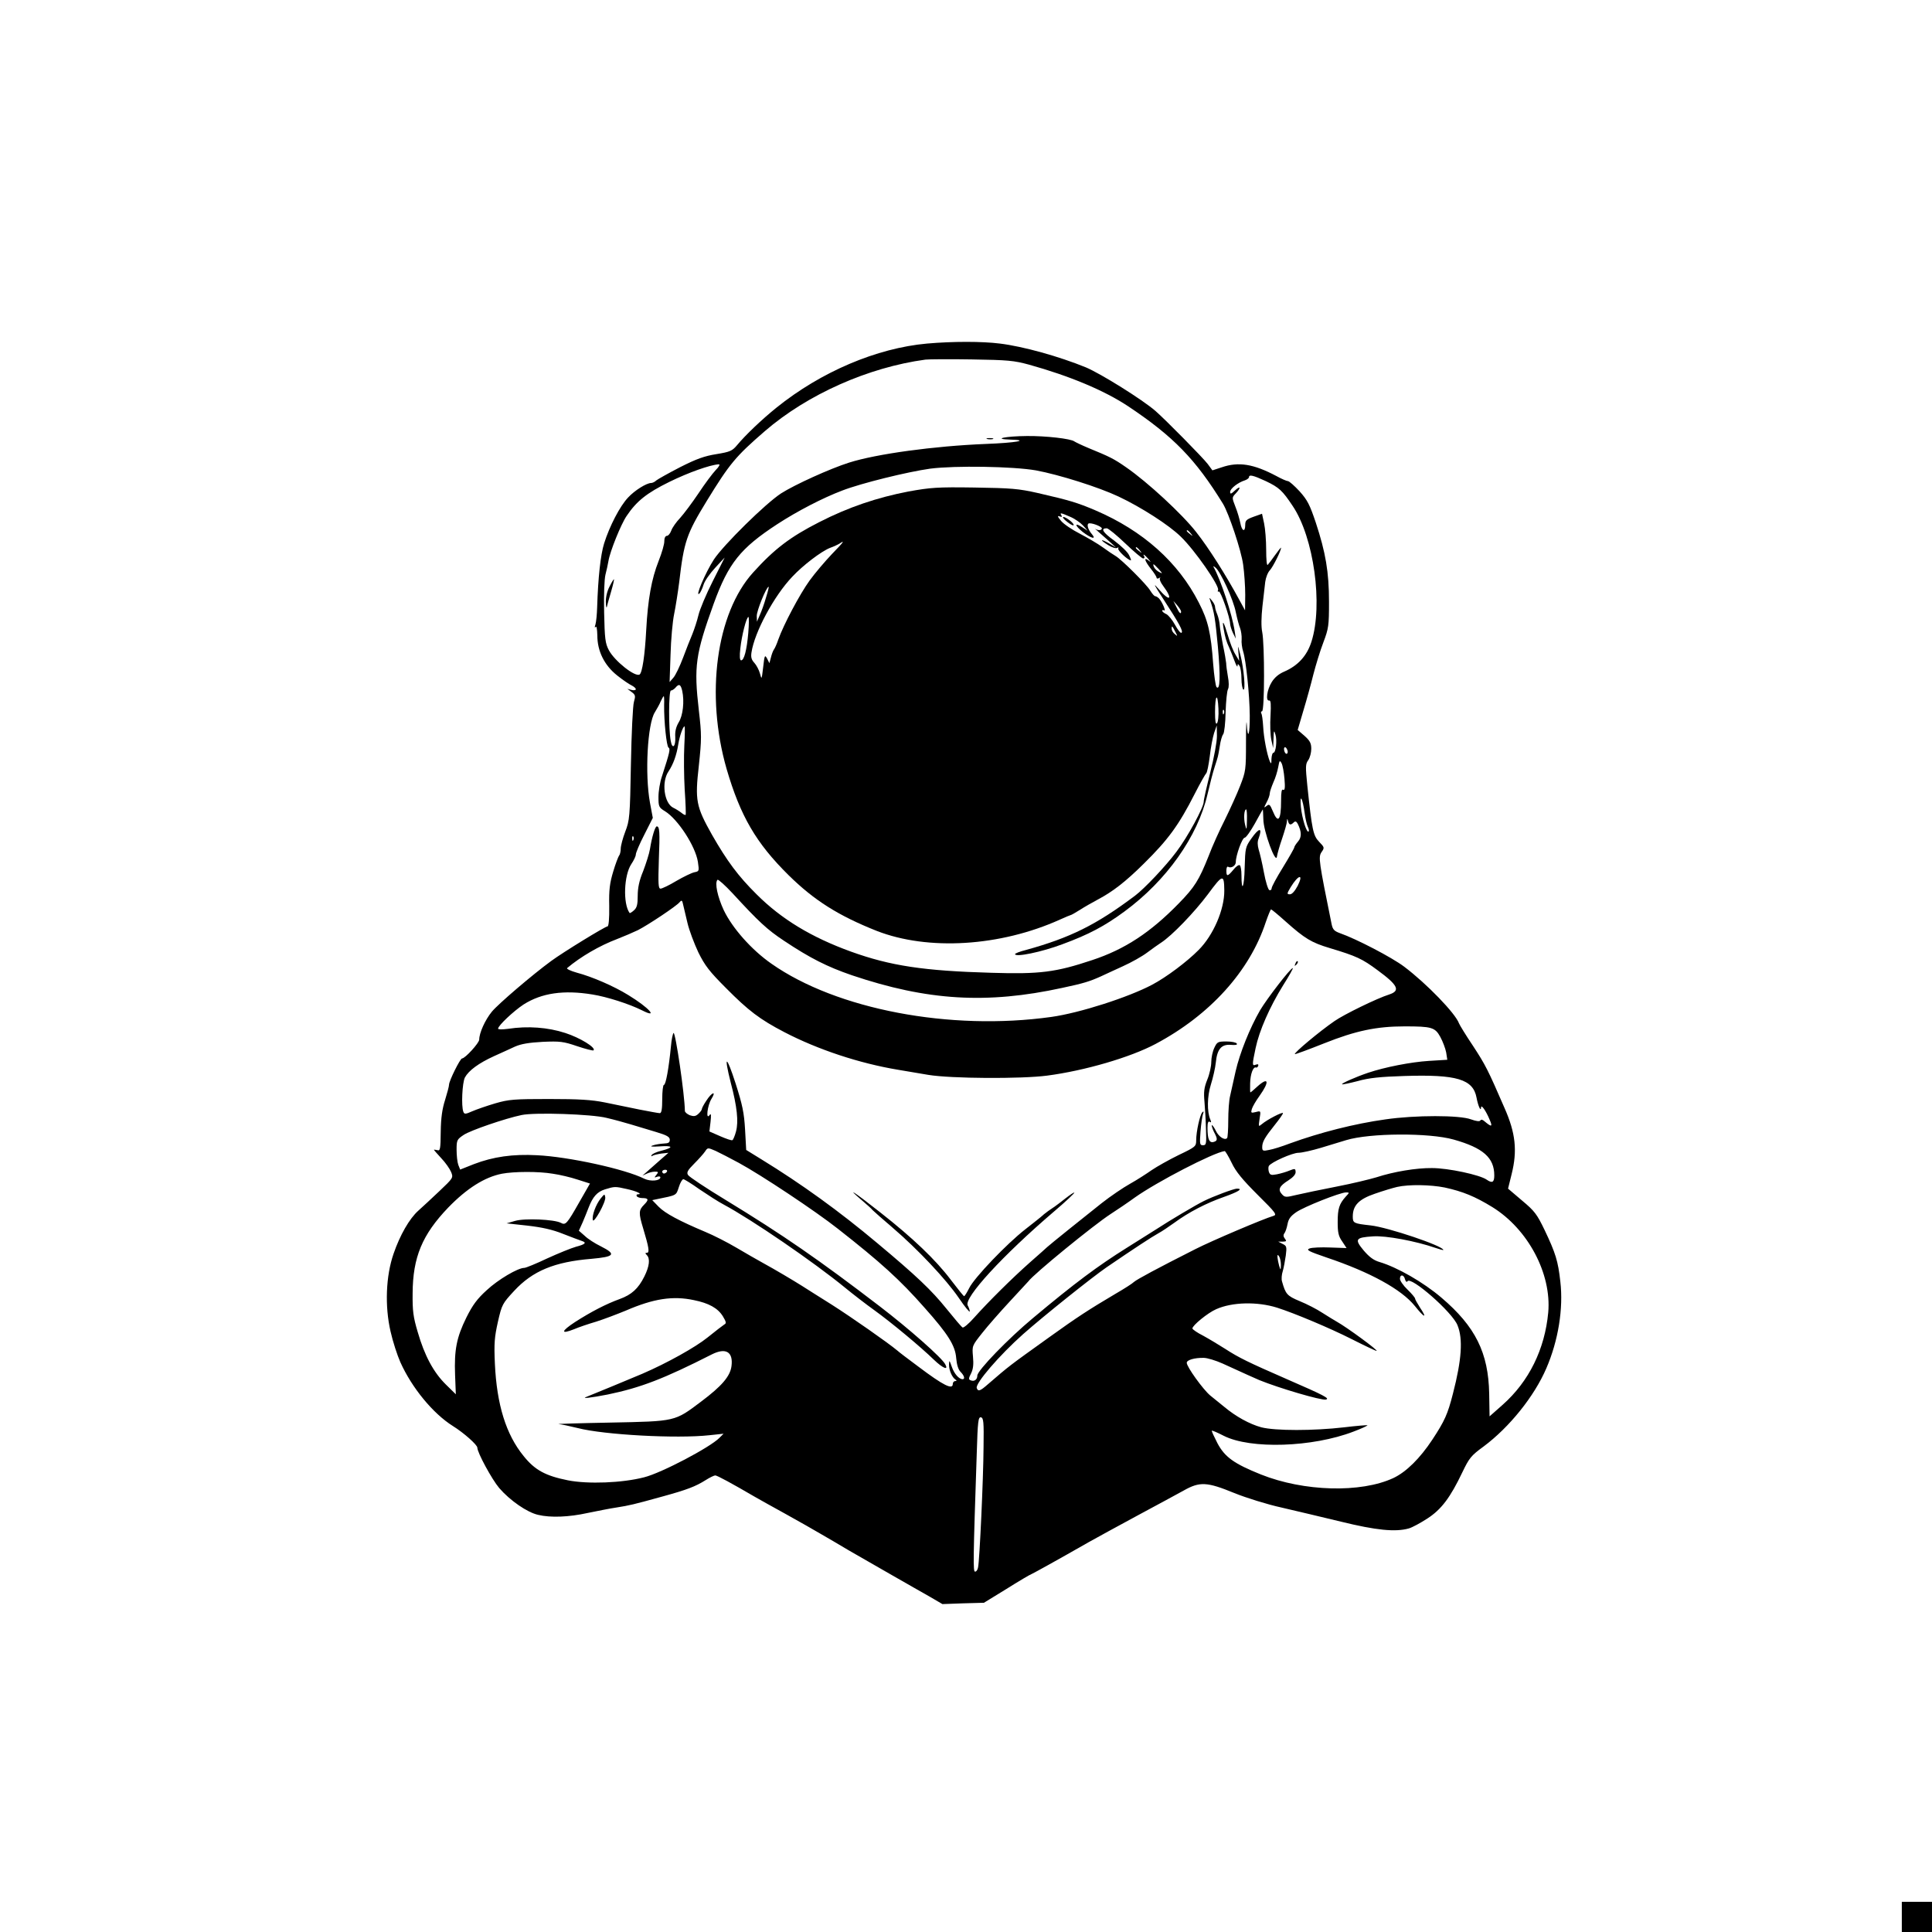
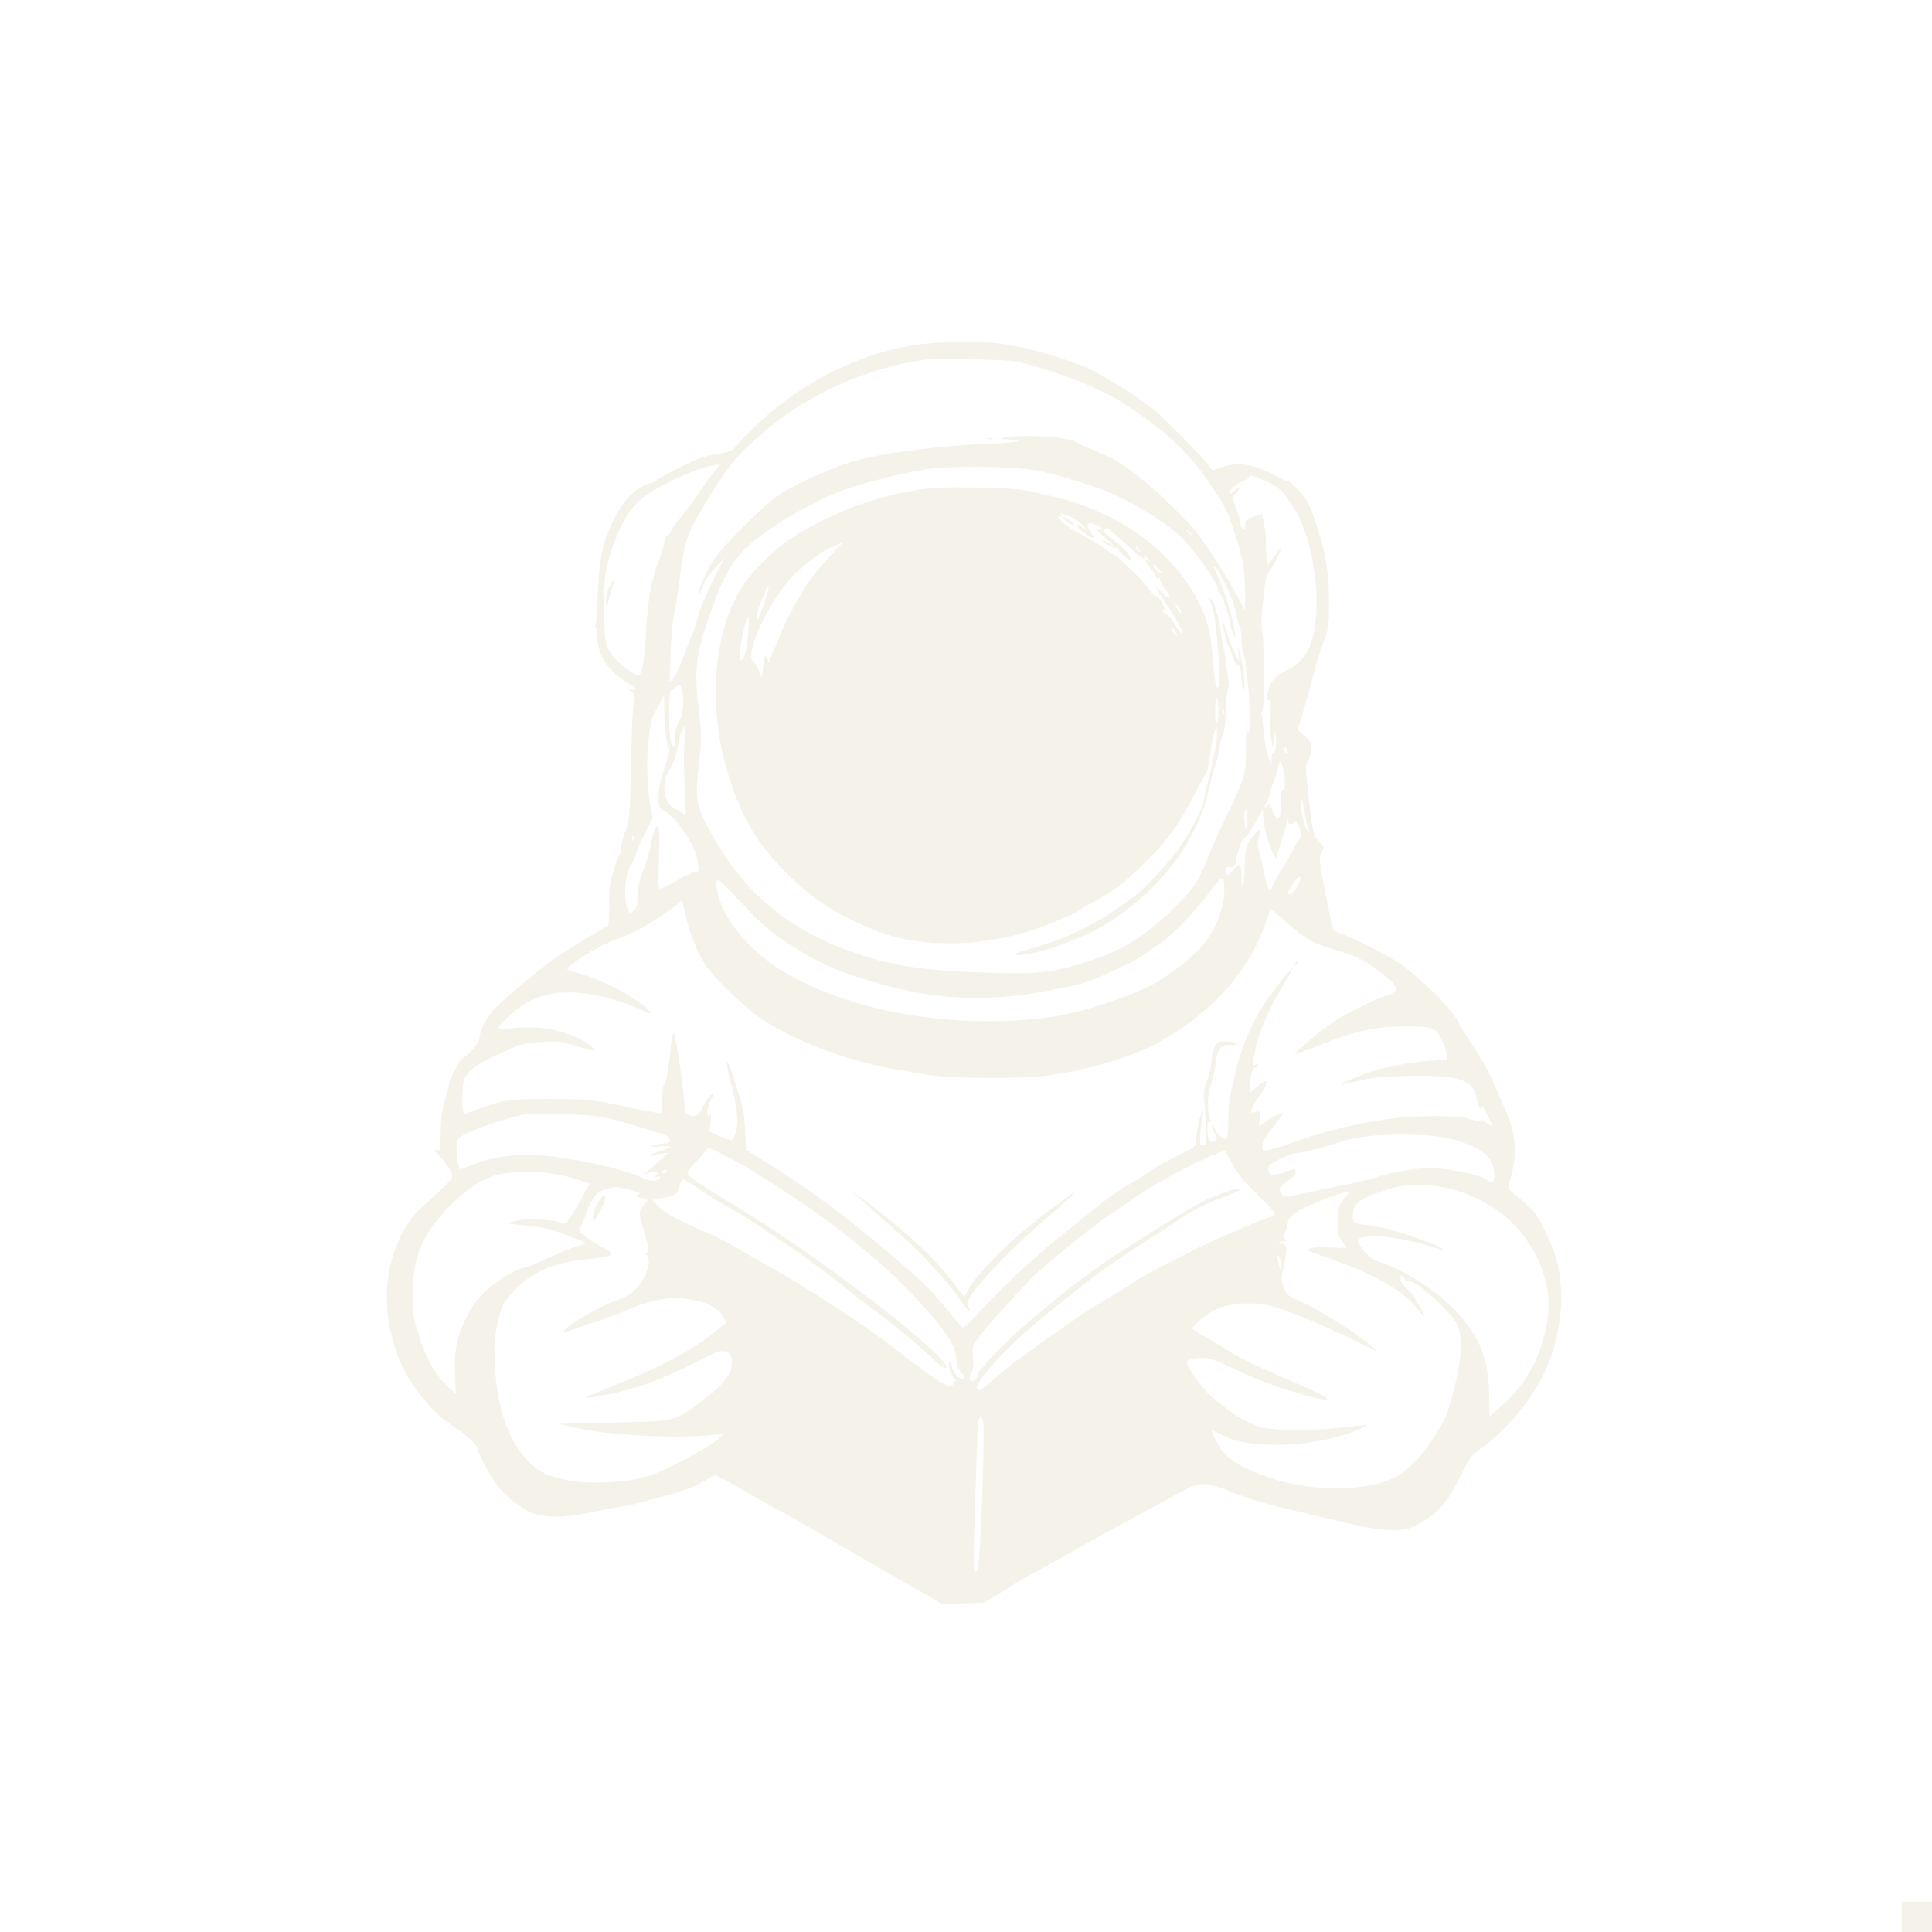
<svg xmlns="http://www.w3.org/2000/svg" version="1.0" width="1024pt" height="1024pt" viewBox="0 0 1024 1024" preserveAspectRatio="xMidYMid meet">
-   <g transform="translate(0,1024) scale(0.1,-0.1)" fill="#000000" stroke="none">
+   <g transform="translate(0,1024) scale(0.1,-0.1)" fill="#F4F2E9" stroke="none">
    <path d="M4913 8419 c-266 -24 -561 -149 -798 -340 -77 -62 -164 -145 -208 -198 -26 -31 -37 -36 -110 -48 -63 -10 -105 -25 -192 -69 -60 -31 -117 -63 -126 -70 -8 -8 -21 -14 -28 -14 -24 0 -87 -39 -122 -77 -43 -45 -98 -151 -127 -243 -19 -61 -32 -181 -37 -339 -1 -36 -5 -77 -9 -91 -5 -14 -4 -20 1 -13 5 7 8 -11 9 -45 0 -83 37 -158 105 -212 30 -24 64 -47 77 -53 12 -6 22 -15 22 -20 0 -5 -10 -7 -22 -4 l-23 6 23 -17 c20 -15 21 -21 12 -52 -6 -19 -13 -168 -16 -330 -5 -281 -7 -298 -30 -358 -13 -34 -24 -75 -24 -90 0 -15 -4 -32 -9 -37 -4 -6 -19 -44 -31 -85 -18 -60 -23 -96 -21 -182 1 -69 -3 -108 -9 -108 -12 0 -234 -136 -298 -183 -100 -73 -281 -228 -315 -269 -36 -44 -67 -113 -67 -148 0 -18 -75 -100 -91 -100 -10 0 -69 -119 -69 -139 0 -9 -10 -45 -21 -81 -15 -47 -22 -94 -23 -168 -1 -93 -3 -103 -18 -98 -10 2 -18 3 -18 2 0 -2 18 -22 39 -45 22 -23 45 -56 52 -73 12 -30 12 -31 -63 -102 -41 -39 -91 -85 -111 -103 -47 -42 -97 -129 -131 -228 -41 -118 -47 -278 -16 -412 12 -54 36 -127 52 -163 61 -136 173 -272 278 -338 58 -36 130 -100 130 -115 0 -26 77 -168 116 -214 57 -66 148 -129 206 -142 66 -16 164 -12 263 10 50 10 118 24 153 29 69 11 87 15 246 59 127 35 172 52 226 86 22 14 45 25 51 25 10 0 89 -43 209 -113 19 -11 94 -53 165 -92 72 -40 155 -87 185 -105 30 -17 98 -57 150 -88 52 -30 156 -90 230 -132 74 -42 164 -94 200 -114 l65 -38 110 4 110 3 119 73 c65 41 126 77 135 80 15 7 133 72 301 168 41 23 158 87 260 142 102 55 212 114 244 132 85 48 123 46 267 -13 64 -26 177 -61 250 -77 74 -17 216 -51 316 -75 187 -46 289 -56 360 -36 18 5 62 29 99 53 74 48 121 111 185 245 36 75 46 88 112 136 137 102 269 266 333 415 63 146 91 316 74 460 -12 108 -25 150 -83 272 -41 85 -53 101 -120 157 l-74 63 19 77 c31 124 21 218 -38 351 -88 203 -101 228 -167 329 -37 55 -70 109 -74 119 -19 53 -171 210 -290 300 -66 50 -255 148 -341 178 -30 11 -38 19 -44 47 -68 335 -71 356 -54 382 17 24 16 26 -12 55 -32 33 -38 62 -63 299 -10 99 -10 114 5 134 9 13 16 40 16 60 0 30 -7 43 -36 69 l-36 31 30 102 c17 56 41 143 53 192 13 50 36 126 53 170 28 74 30 89 30 215 0 159 -18 262 -70 420 -32 95 -44 119 -86 166 -28 30 -55 54 -62 54 -6 0 -34 12 -61 27 -121 64 -200 77 -290 46 l-49 -16 -25 34 c-27 35 -222 233 -277 281 -69 60 -290 198 -369 231 -142 58 -332 111 -455 126 -95 12 -250 12 -387 0z m542 -112 c215 -60 397 -136 524 -220 240 -160 357 -280 503 -517 31 -51 97 -248 107 -323 6 -43 11 -115 11 -160 l-1 -82 -30 55 c-72 133 -164 278 -229 360 -74 95 -258 265 -371 343 -66 46 -87 56 -199 102 -36 15 -69 31 -75 35 -18 15 -153 30 -252 29 -115 -1 -185 -16 -88 -19 107 -3 29 -17 -130 -23 -275 -11 -580 -53 -725 -99 -101 -32 -288 -117 -360 -163 -83 -54 -304 -272 -356 -350 -45 -69 -104 -208 -76 -180 5 6 15 26 21 46 6 20 34 60 62 90 l50 54 -63 -125 c-35 -69 -69 -150 -76 -180 -7 -30 -22 -75 -32 -100 -11 -25 -33 -82 -50 -127 -17 -45 -40 -93 -51 -105 l-20 -23 5 145 c2 80 11 177 19 215 8 39 20 115 27 170 25 215 39 255 146 430 121 197 152 235 308 370 226 195 548 338 851 379 17 2 127 3 245 1 193 -3 224 -6 305 -28z m-1662 -559 c-17 -18 -58 -73 -91 -123 -33 -49 -77 -108 -97 -130 -21 -22 -42 -52 -47 -67 -6 -16 -16 -28 -23 -28 -8 0 -14 -11 -14 -27 1 -16 -13 -63 -30 -106 -38 -96 -57 -203 -66 -367 -7 -134 -21 -226 -35 -235 -24 -15 -133 72 -163 129 -19 36 -22 60 -25 200 -2 95 1 175 7 200 6 23 13 55 16 73 8 50 66 194 96 238 53 79 107 122 227 181 102 50 215 90 261 93 9 1 3 -12 -16 -31z m1697 -1 c124 -23 333 -89 439 -139 119 -56 267 -151 329 -212 74 -71 206 -261 198 -283 -3 -8 -2 -11 4 -8 9 5 60 -139 60 -173 1 -9 7 -30 15 -47 l15 -30 -6 40 c-13 88 -74 273 -112 340 -3 6 1 4 10 -3 27 -21 96 -172 108 -237 7 -33 17 -71 23 -85 5 -14 9 -40 8 -58 -2 -17 2 -47 8 -65 15 -47 34 -228 35 -339 1 -103 -11 -135 -16 -45 -2 28 -4 -15 -4 -98 0 -144 -1 -153 -31 -230 -17 -44 -54 -125 -81 -180 -28 -55 -67 -141 -86 -192 -51 -128 -74 -165 -158 -251 -151 -155 -287 -244 -460 -301 -192 -64 -276 -75 -533 -67 -358 10 -536 37 -744 112 -210 76 -369 172 -501 304 -98 97 -157 177 -236 315 -85 151 -91 182 -70 367 15 142 15 163 0 293 -27 234 -18 297 79 566 78 214 141 293 337 421 106 69 241 139 344 178 101 39 345 99 466 116 132 17 439 12 560 -9z m1219 -57 c71 -34 88 -50 142 -131 113 -167 162 -526 100 -720 -24 -75 -71 -127 -145 -159 -28 -12 -51 -31 -66 -56 -25 -40 -33 -101 -13 -97 9 2 10 -20 7 -80 -3 -45 -1 -102 4 -127 l10 -45 2 50 c1 44 3 47 10 22 10 -32 2 -97 -11 -97 -5 0 -9 -15 -10 -32 0 -27 -2 -29 -9 -13 -15 38 -32 125 -35 185 -2 32 -6 64 -10 69 -3 6 -1 11 4 11 14 0 14 355 1 420 -6 28 -5 79 1 135 6 50 12 108 15 131 3 23 14 51 25 62 17 19 59 103 59 119 0 3 -14 -14 -31 -38 -17 -24 -35 -48 -40 -53 -5 -5 -8 30 -8 80 0 49 -5 112 -11 140 l-11 51 -45 -16 c-38 -14 -44 -20 -44 -43 0 -41 -18 -34 -26 10 -4 20 -15 59 -26 86 -19 49 -19 49 2 71 29 31 25 43 -5 15 -20 -19 -25 -20 -25 -7 0 17 42 50 78 61 12 4 22 12 22 17 0 15 22 10 89 -21z m-398 -277 c13 -16 12 -17 -3 -4 -10 7 -18 15 -18 17 0 8 8 3 21 -13z m-2695 -835 c12 -55 4 -131 -19 -167 -14 -24 -20 -48 -18 -77 3 -52 -16 -68 -24 -21 -12 63 -11 267 1 267 6 0 17 7 24 15 19 23 28 18 36 -17z m-96 -75 c-1 -88 13 -218 23 -225 11 -7 7 -24 -34 -151 -11 -31 -19 -81 -19 -111 0 -51 2 -56 35 -76 68 -42 161 -185 174 -268 7 -49 7 -50 -18 -55 -15 -3 -58 -24 -96 -46 -38 -23 -76 -41 -84 -41 -12 0 -13 25 -9 153 6 149 4 177 -11 177 -9 0 -26 -57 -36 -120 -4 -25 -21 -77 -36 -117 -21 -50 -29 -89 -29 -131 0 -46 -4 -63 -20 -77 -11 -10 -21 -16 -23 -14 -36 50 -30 200 9 259 13 19 24 42 24 51 0 9 20 57 45 105 l45 89 -15 80 c-28 153 -13 420 26 480 10 17 25 42 31 58 7 15 14 27 16 27 2 0 3 -21 2 -47z m107 -215 c-3 -57 -2 -161 2 -233 5 -71 7 -132 5 -134 -2 -2 -12 2 -21 10 -10 8 -30 21 -45 28 -48 24 -63 136 -25 192 26 39 43 87 52 144 7 44 25 95 33 95 3 0 2 -46 -1 -102z m3196 -23 c4 -8 2 -17 -2 -20 -5 -2 -11 4 -14 15 -6 23 8 27 16 5z m-15 -153 c4 -47 2 -63 -7 -58 -8 5 -11 -11 -11 -58 0 -104 -16 -124 -44 -55 -15 36 -19 39 -33 27 -15 -12 -15 -10 0 19 10 18 17 39 17 48 0 8 9 34 19 58 11 23 22 60 26 82 6 34 8 37 17 21 6 -10 13 -48 16 -84z m107 -182 c4 -30 12 -63 17 -73 5 -10 7 -21 4 -24 -10 -10 -35 69 -41 130 -7 75 9 49 20 -33z m-306 -37 c-1 -54 -2 -56 -10 -23 -8 33 -5 80 6 80 3 0 5 -26 4 -57z m87 5 c0 -62 66 -242 72 -198 2 14 14 57 28 97 13 39 25 80 25 90 1 16 2 16 6 1 5 -21 14 -23 30 -7 8 8 14 6 21 -7 21 -42 22 -71 2 -94 -11 -13 -20 -27 -20 -31 0 -5 -27 -52 -60 -106 -33 -53 -60 -103 -60 -111 0 -7 -5 -12 -12 -10 -7 3 -20 45 -29 94 -9 49 -22 104 -28 122 -6 22 -7 42 0 58 22 60 3 59 -39 -1 -31 -44 -32 -50 -35 -154 -2 -104 -17 -137 -17 -39 0 26 -4 49 -9 52 -5 4 -21 -7 -34 -24 -31 -37 -37 -37 -37 -4 0 14 4 23 9 20 16 -10 41 5 41 25 0 35 34 129 47 129 7 0 31 34 54 75 22 41 42 75 42 75 1 0 2 -24 3 -52z m-3339 -110 c-3 -8 -6 -5 -6 6 -1 11 2 17 5 13 3 -3 4 -12 1 -19z m3132 -268 c1 -100 -58 -237 -136 -315 -61 -62 -172 -145 -246 -184 -124 -66 -384 -150 -535 -171 -536 -75 -1138 40 -1483 282 -105 73 -207 188 -253 284 -33 71 -49 145 -33 161 4 3 40 -29 80 -72 139 -151 183 -192 272 -251 138 -92 229 -138 360 -183 400 -135 716 -154 1115 -67 113 24 145 34 205 61 16 8 68 31 115 53 47 21 105 54 130 73 25 19 58 42 73 52 58 37 178 162 249 257 79 107 86 109 87 20z m389 25 c-15 -28 -30 -45 -41 -45 -17 0 -17 3 4 38 41 67 70 73 37 7z m-3234 -198 c9 -38 35 -107 57 -154 35 -71 59 -102 148 -191 117 -118 178 -165 309 -233 177 -92 397 -165 602 -199 36 -6 108 -18 160 -27 120 -20 494 -22 630 -4 199 26 442 97 575 168 288 153 499 386 584 646 13 37 25 67 28 67 3 0 38 -29 77 -64 102 -91 137 -112 234 -141 143 -43 172 -57 253 -117 109 -80 123 -109 62 -129 -64 -20 -240 -106 -290 -141 -80 -55 -216 -169 -210 -175 2 -2 72 24 155 57 168 67 278 90 427 90 143 0 161 -5 189 -56 13 -24 27 -61 31 -82 l6 -39 -98 -6 c-95 -6 -233 -33 -322 -63 -65 -22 -142 -56 -138 -61 3 -2 40 6 83 17 60 17 120 23 247 27 278 9 365 -17 383 -115 8 -43 23 -77 24 -52 0 19 26 -17 46 -66 16 -37 10 -39 -28 -7 -10 9 -18 11 -22 4 -4 -6 -21 -4 -49 6 -60 23 -296 23 -454 0 -165 -23 -348 -70 -505 -127 -42 -16 -92 -32 -112 -35 -32 -7 -36 -5 -36 15 0 28 14 52 66 117 24 30 44 58 44 63 0 9 -84 -34 -113 -59 -17 -14 -17 -13 -11 29 7 43 7 43 -20 36 -25 -6 -27 -5 -21 16 4 13 22 44 41 70 54 76 48 103 -12 49 -18 -17 -35 -31 -37 -31 -1 0 -2 22 -1 48 1 49 16 90 31 84 4 -2 9 2 12 9 2 8 -2 10 -13 6 -20 -8 -20 -2 -1 88 19 91 74 217 146 333 32 50 55 92 51 91 -13 -1 -136 -161 -173 -223 -55 -95 -108 -228 -130 -324 -11 -48 -24 -106 -29 -130 -6 -23 -10 -82 -10 -130 0 -49 -3 -91 -6 -94 -13 -14 -45 7 -60 39 -9 18 -19 32 -21 29 -2 -2 3 -18 11 -35 21 -39 20 -48 -3 -54 -22 -5 -31 16 -31 76 0 27 4 36 12 31 8 -5 9 -2 3 12 -18 41 -17 123 3 186 11 35 23 87 26 116 7 72 30 98 80 94 25 -2 36 0 31 7 -3 6 -28 11 -54 11 -46 0 -50 -2 -65 -34 -9 -19 -16 -52 -16 -75 0 -22 -9 -64 -21 -93 -17 -42 -20 -66 -15 -118 3 -36 7 -102 8 -148 3 -75 1 -82 -16 -82 -17 0 -18 6 -13 73 3 39 9 81 13 92 5 14 4 17 -3 10 -13 -12 -33 -103 -33 -149 0 -32 -3 -35 -93 -78 -51 -25 -115 -61 -143 -80 -27 -19 -78 -52 -114 -72 -36 -20 -104 -66 -151 -103 -85 -67 -279 -223 -289 -233 -3 -3 -43 -39 -90 -80 -96 -85 -220 -208 -297 -294 -28 -32 -56 -55 -61 -52 -6 3 -44 48 -86 100 -78 97 -159 174 -366 347 -200 168 -402 314 -614 444 l-81 50 -6 108 c-5 89 -14 131 -50 244 -49 152 -64 156 -26 5 34 -128 42 -207 28 -259 -6 -23 -15 -44 -19 -46 -4 -3 -33 7 -65 21 l-57 25 6 51 c4 37 3 47 -5 36 -21 -30 -12 51 10 86 28 45 1 35 -28 -11 -13 -19 -23 -39 -23 -43 0 -5 -8 -16 -19 -26 -14 -13 -24 -14 -45 -7 -14 6 -26 16 -26 23 -1 87 -50 419 -60 413 -4 -3 -11 -35 -14 -72 -11 -113 -27 -203 -37 -203 -5 0 -9 -34 -9 -75 0 -55 -4 -75 -13 -75 -7 0 -55 9 -107 19 -52 11 -135 28 -185 38 -70 14 -136 18 -295 18 -184 0 -213 -2 -285 -23 -44 -13 -99 -32 -122 -42 -36 -16 -42 -16 -47 -3 -12 30 -6 154 8 182 20 37 73 76 154 113 37 17 87 39 112 51 32 14 73 21 146 25 91 4 110 2 183 -23 45 -15 84 -25 87 -22 14 14 -72 67 -150 92 -92 30 -199 38 -303 22 -31 -4 -53 -4 -53 1 0 16 82 93 135 128 96 61 213 78 365 53 76 -12 195 -50 263 -84 90 -46 37 14 -73 81 -76 47 -191 97 -274 119 -32 9 -55 20 -50 24 71 60 172 119 265 154 36 14 85 35 110 47 55 28 205 128 221 148 11 13 14 11 19 -14 4 -16 14 -60 23 -97z m-429 -1032 c39 -9 97 -25 130 -35 33 -10 93 -28 133 -40 57 -17 72 -26 72 -41 0 -15 -7 -19 -32 -20 -18 -1 -44 -5 -58 -10 -18 -6 -7 -8 38 -5 70 5 74 -6 8 -23 -25 -6 -48 -16 -52 -23 -4 -7 -3 -8 4 -4 6 4 28 9 48 12 l37 4 -47 -41 c-26 -23 -57 -50 -69 -61 l-22 -19 22 10 c12 6 32 11 44 11 19 0 20 -2 8 -17 -12 -15 -12 -16 4 -10 9 3 17 2 17 -3 0 -19 -52 -23 -84 -8 -103 52 -403 117 -569 125 -129 7 -233 -8 -335 -47 l-73 -29 -10 25 c-5 14 -9 50 -9 80 0 51 2 55 38 79 36 24 220 87 306 105 70 15 372 5 451 -15z m4490 -115 c156 -44 215 -96 215 -190 0 -37 -11 -43 -41 -22 -36 25 -203 61 -289 61 -83 1 -203 -19 -295 -49 -33 -10 -127 -33 -210 -49 -82 -16 -178 -36 -212 -44 -58 -14 -63 -14 -79 4 -22 24 -13 43 35 73 26 17 39 32 38 45 -1 18 -4 18 -32 7 -16 -7 -47 -16 -67 -20 -31 -6 -37 -4 -43 14 -3 11 -3 24 0 30 12 20 125 70 157 70 18 0 71 12 118 26 47 14 108 33 135 41 125 38 439 40 570 3z m-3790 -123 c120 -65 407 -256 525 -349 227 -178 330 -271 461 -420 124 -139 162 -200 167 -266 3 -35 11 -61 23 -73 20 -20 25 -39 11 -39 -19 0 -44 28 -57 65 -13 37 -14 38 -15 12 0 -30 16 -67 34 -79 8 -5 7 -8 -1 -8 -7 0 -13 -7 -13 -15 0 -33 -49 -9 -183 92 -54 40 -104 78 -110 84 -50 42 -245 178 -347 243 -69 43 -141 89 -160 101 -46 29 -142 86 -206 121 -29 16 -92 52 -141 81 -49 29 -122 66 -163 83 -138 58 -215 99 -249 134 l-34 35 24 5 c108 22 102 19 117 64 7 23 18 42 24 42 5 0 44 -24 86 -54 43 -29 100 -66 127 -80 151 -81 478 -305 644 -441 40 -33 110 -87 156 -120 90 -65 244 -193 315 -262 48 -46 79 -58 60 -24 -17 34 -194 190 -347 307 -321 246 -512 378 -817 564 -104 63 -194 123 -199 132 -9 13 -3 25 32 60 24 24 50 53 58 65 14 21 14 21 56 3 23 -11 78 -39 122 -63z m2613 0 c22 -47 58 -90 137 -169 99 -98 105 -107 83 -113 -49 -14 -327 -132 -413 -176 -204 -103 -309 -160 -324 -173 -9 -9 -53 -37 -98 -63 -142 -84 -205 -125 -351 -230 -219 -157 -210 -150 -326 -250 -41 -36 -52 -40 -59 -20 -9 24 120 174 246 286 112 99 365 301 442 354 142 97 241 162 274 180 19 10 57 36 85 56 76 56 171 105 263 137 76 27 104 44 69 44 -16 0 -126 -41 -176 -66 -41 -20 -184 -105 -251 -149 -26 -16 -97 -61 -159 -100 -150 -94 -273 -185 -495 -371 -130 -108 -295 -278 -295 -305 0 -21 -16 -33 -35 -25 -12 4 -12 10 2 37 11 22 14 48 10 89 -5 57 -5 57 49 125 29 37 95 112 146 167 51 55 95 103 98 106 29 40 348 300 436 357 34 22 92 61 129 88 117 83 416 238 476 246 3 1 20 -27 37 -62z m-2993 -47 c-3 -5 -10 -10 -16 -10 -5 0 -9 5 -9 10 0 6 7 10 16 10 8 0 12 -4 9 -10z m-605 -11 c36 -5 95 -19 131 -31 l66 -21 -55 -96 c-68 -120 -74 -126 -100 -112 -35 18 -191 25 -242 10 l-45 -13 110 -12 c78 -9 133 -21 190 -44 44 -17 88 -34 98 -37 28 -9 20 -18 -30 -31 -25 -7 -94 -35 -153 -62 -59 -28 -113 -50 -121 -50 -34 0 -139 -62 -199 -118 -51 -46 -75 -79 -108 -145 -52 -105 -65 -172 -60 -304 l4 -103 -53 52 c-65 64 -113 153 -149 278 -24 80 -28 113 -27 205 1 192 51 311 189 455 99 102 193 161 284 179 64 12 194 13 270 0z m4727 -73 c96 -21 160 -47 253 -104 189 -117 314 -353 296 -558 -18 -195 -102 -366 -242 -490 l-69 -61 -2 120 c-4 217 -73 356 -253 509 -96 82 -234 161 -328 189 -31 9 -54 26 -84 61 -50 60 -44 69 49 75 68 5 227 -25 331 -61 23 -8 42 -13 42 -11 0 21 -294 120 -385 130 -90 10 -95 12 -95 47 0 59 32 92 117 121 43 15 96 31 118 36 62 14 177 12 252 -3z m-4335 -8 c51 -11 87 -28 59 -28 -7 0 -9 -4 -6 -10 3 -5 16 -10 29 -10 34 0 36 -9 10 -35 -29 -29 -30 -44 -5 -126 30 -100 35 -129 20 -129 -10 0 -10 -3 -1 -12 19 -19 14 -60 -13 -114 -32 -64 -67 -96 -130 -119 -72 -26 -153 -68 -237 -122 -75 -49 -78 -67 -5 -38 23 10 76 28 117 40 41 13 112 40 158 59 146 63 248 79 360 55 79 -16 126 -42 153 -85 18 -30 20 -38 8 -44 -8 -5 -48 -36 -89 -69 -63 -51 -213 -135 -345 -192 -47 -20 -281 -117 -295 -122 -34 -12 21 -6 112 12 174 36 298 84 550 212 75 38 115 14 105 -62 -7 -54 -52 -106 -160 -187 -142 -107 -133 -105 -482 -112 -165 -3 -288 -7 -274 -8 14 -1 60 -11 101 -21 139 -36 525 -57 698 -38 l75 8 -22 -22 c-49 -50 -307 -186 -399 -209 -116 -30 -297 -37 -404 -16 -119 24 -175 54 -235 129 -93 114 -142 272 -152 489 -5 109 -2 141 16 222 21 92 24 97 86 164 98 106 214 154 410 170 123 11 133 24 50 66 -31 15 -70 40 -86 56 l-31 27 20 44 c10 24 25 60 32 79 22 57 45 83 86 96 52 16 54 16 116 2z m3811 -40 c-35 -39 -43 -64 -43 -135 0 -55 4 -75 24 -103 l23 -35 -86 3 c-47 2 -97 0 -110 -5 -20 -8 -6 -15 90 -48 232 -78 397 -169 468 -257 51 -64 68 -69 27 -8 -14 22 -26 43 -26 48 0 4 -18 26 -40 47 -22 21 -40 47 -40 57 0 25 21 23 27 -3 4 -12 8 -16 13 -10 17 29 238 -164 265 -233 30 -73 22 -184 -24 -362 -28 -110 -44 -145 -109 -244 -66 -100 -139 -172 -207 -204 -172 -80 -474 -72 -702 19 -142 57 -191 92 -230 165 -18 35 -32 65 -30 67 2 2 30 -10 63 -27 142 -72 471 -61 687 22 43 16 77 32 75 34 -2 1 -58 -3 -123 -11 -163 -19 -365 -19 -440 0 -62 17 -135 57 -197 109 -21 17 -54 44 -74 60 -37 31 -124 151 -124 173 0 15 42 27 90 26 19 0 64 -14 100 -30 138 -63 156 -71 195 -88 106 -43 327 -108 352 -103 24 5 -8 22 -206 108 -206 90 -255 114 -326 160 -33 21 -86 53 -117 70 -32 16 -58 34 -58 39 0 16 82 83 126 102 85 38 218 41 323 8 91 -29 277 -107 392 -165 69 -35 130 -64 135 -64 13 0 -157 125 -211 155 -11 6 -45 27 -75 46 -30 20 -85 48 -122 63 -67 28 -74 37 -93 104 -4 12 -2 37 4 55 5 17 12 55 16 83 6 46 4 51 -17 61 l-23 12 24 0 c20 1 21 3 11 16 -8 10 -9 19 -3 28 6 6 13 28 17 48 5 28 16 43 46 64 42 29 231 104 264 105 19 0 19 -1 -1 -22z m-344 -363 c-1 -29 -1 -29 -9 -5 -4 14 -8 34 -9 45 -1 16 1 17 9 5 5 -8 9 -28 9 -45z m-1576 -965 c-1 -168 -21 -601 -29 -637 -2 -13 -9 -23 -16 -23 -11 0 -10 62 9 628 5 169 8 192 22 190 14 -3 16 -24 14 -158z" />
    <path d="M5233 7913 c9 -2 23 -2 30 0 6 3 -1 5 -18 5 -16 0 -22 -2 -12 -5z" />
    <path d="M3230 7130 c-12 -23 -20 -57 -19 -82 1 -24 3 -34 6 -23 2 11 13 48 23 83 10 34 16 62 14 62 -2 0 -13 -18 -24 -40z" />
    <path d="M4815 7635 c-166 -32 -318 -83 -474 -163 -153 -78 -237 -142 -349 -266 -196 -216 -254 -648 -141 -1041 73 -250 156 -393 328 -563 136 -134 264 -215 468 -296 272 -106 654 -83 971 60 29 13 55 24 57 24 3 0 24 12 48 27 23 15 67 40 97 56 79 42 146 94 242 189 130 128 186 205 270 370 29 57 57 106 61 109 5 4 13 44 19 90 5 46 16 102 23 124 l14 40 1 -56 c0 -32 -15 -112 -35 -192 -19 -75 -35 -145 -35 -156 0 -30 -85 -187 -145 -266 -55 -74 -169 -195 -220 -233 -205 -154 -342 -222 -577 -287 -32 -8 -58 -18 -58 -22 0 -18 141 11 250 52 141 52 224 96 330 174 223 164 388 397 440 621 12 52 29 118 38 145 19 60 17 49 27 110 4 28 12 56 18 63 6 7 12 60 13 118 2 57 7 112 13 122 5 10 5 36 -1 67 -5 28 -9 59 -9 70 -1 11 -8 54 -17 95 -8 41 -16 89 -17 105 -1 17 -7 43 -13 58 -7 16 -12 34 -12 41 0 7 -7 21 -16 32 -15 19 -16 19 -9 -1 21 -60 26 -94 40 -242 14 -157 12 -234 -7 -215 -5 5 -13 61 -18 124 -12 165 -27 229 -76 324 -109 214 -296 381 -548 489 -99 42 -137 53 -306 92 -102 23 -140 26 -335 29 -198 3 -233 0 -350 -21z m857 -134 c24 -10 54 -31 68 -46 l25 -28 -28 18 c-43 28 -42 11 1 -24 44 -34 75 -43 50 -13 -20 23 -29 50 -19 57 12 7 71 -15 71 -26 0 -11 -22 -12 -36 -1 -5 4 6 -6 25 -23 19 -16 46 -41 60 -53 l26 -24 -37 22 c-48 27 -50 19 -3 -10 19 -12 40 -18 46 -14 7 4 9 3 6 -3 -6 -9 52 -63 67 -63 2 0 -2 13 -10 28 -7 16 -43 50 -79 77 -61 44 -73 65 -39 65 8 0 52 -36 98 -80 46 -44 89 -80 95 -80 7 0 9 5 6 10 -11 18 1 11 21 -12 15 -19 16 -20 2 -9 -28 21 -21 -2 12 -44 17 -21 30 -42 30 -47 0 -5 6 -6 13 -2 6 4 9 4 5 -1 -4 -4 3 -22 16 -39 55 -74 38 -89 -23 -18 -32 37 -26 25 28 -58 82 -126 104 -167 93 -174 -5 -3 -20 16 -34 42 -14 26 -35 51 -46 57 -12 5 -22 13 -22 18 0 4 5 5 10 2 12 -8 -10 45 -27 63 -6 6 -15 12 -20 12 -5 0 -16 13 -26 29 -19 33 -153 166 -184 184 -12 7 -42 27 -68 46 -26 19 -81 51 -121 72 -41 21 -86 51 -100 68 -19 23 -21 29 -8 24 12 -4 15 -3 10 5 -10 16 -5 15 46 -7z m-1263 -198 c-36 -38 -89 -100 -118 -140 -52 -72 -138 -234 -166 -313 -8 -24 -19 -48 -24 -54 -4 -6 -11 -24 -15 -41 l-8 -30 -12 24 c-12 22 -14 19 -21 -45 -8 -66 -8 -68 -17 -34 -5 19 -19 45 -30 57 -15 16 -19 30 -15 55 16 107 119 299 216 401 57 61 153 134 200 153 20 7 43 18 51 23 30 20 23 10 -41 -56z m1632 20 c13 -16 12 -17 -3 -4 -10 7 -18 15 -18 17 0 8 8 3 21 -13z m100 -99 c22 -25 22 -26 3 -16 -12 6 -24 18 -28 27 -8 21 -3 19 25 -11z m-2081 -151 c-9 -32 -24 -74 -33 -93 l-15 -35 -1 30 c-1 27 51 155 63 155 2 0 -4 -26 -14 -57z m2200 -74 c0 -18 -10 -8 -25 24 l-16 32 21 -24 c11 -13 20 -27 20 -32z m-2294 -114 c-8 -91 -22 -145 -38 -145 -7 0 -9 22 -4 64 7 66 32 166 43 166 3 0 3 -38 -1 -85z m2264 5 c12 -23 12 -24 -3 -11 -10 7 -17 20 -17 29 0 18 3 16 20 -18z m220 -484 c-7 -7 -10 11 -10 60 0 92 14 106 18 18 2 -38 -2 -72 -8 -78z m37 52 c-3 -8 -6 -5 -6 6 -1 11 2 17 5 13 3 -3 4 -12 1 -19z" />
    <path d="M5655 7475 c16 -13 32 -22 35 -19 7 7 -39 44 -54 44 -6 -1 2 -12 19 -25z" />
    <path d="M6485 6910 c8 -46 14 -69 31 -105 7 -16 20 -48 28 -70 8 -22 15 -33 15 -25 1 13 2 13 11 0 5 -8 10 -38 10 -67 0 -28 5 -55 10 -58 13 -8 3 111 -16 185 -14 53 -14 54 -10 11 l4 -44 -20 34 c-12 19 -29 63 -39 98 -21 72 -33 93 -24 41z" />
    <path d="M6866 5133 c-6 -14 -5 -15 5 -6 7 7 10 15 7 18 -3 3 -9 -2 -12 -12z" />
    <path d="M4567 3879 c26 -22 53 -46 58 -53 6 -6 53 -48 106 -93 132 -113 284 -274 352 -374 31 -46 57 -77 57 -70 0 7 -5 21 -11 32 -21 40 185 265 459 499 61 52 109 97 106 99 -2 2 -23 -12 -46 -30 -24 -19 -54 -42 -68 -51 -14 -9 -35 -24 -47 -34 -11 -11 -56 -46 -98 -79 -99 -77 -271 -257 -298 -312 -12 -24 -24 -43 -27 -43 -3 0 -34 39 -70 86 -79 105 -201 222 -377 360 -132 104 -186 140 -96 63z" />
    <path d="M3183 3887 c-25 -32 -46 -89 -41 -113 4 -23 70 95 66 120 -3 19 -4 19 -25 -7z" />
    <path d="M10080 80 l0 -80 80 0 80 0 0 80 0 80 -80 0 -80 0 0 -80z" />
  </g>
</svg>
